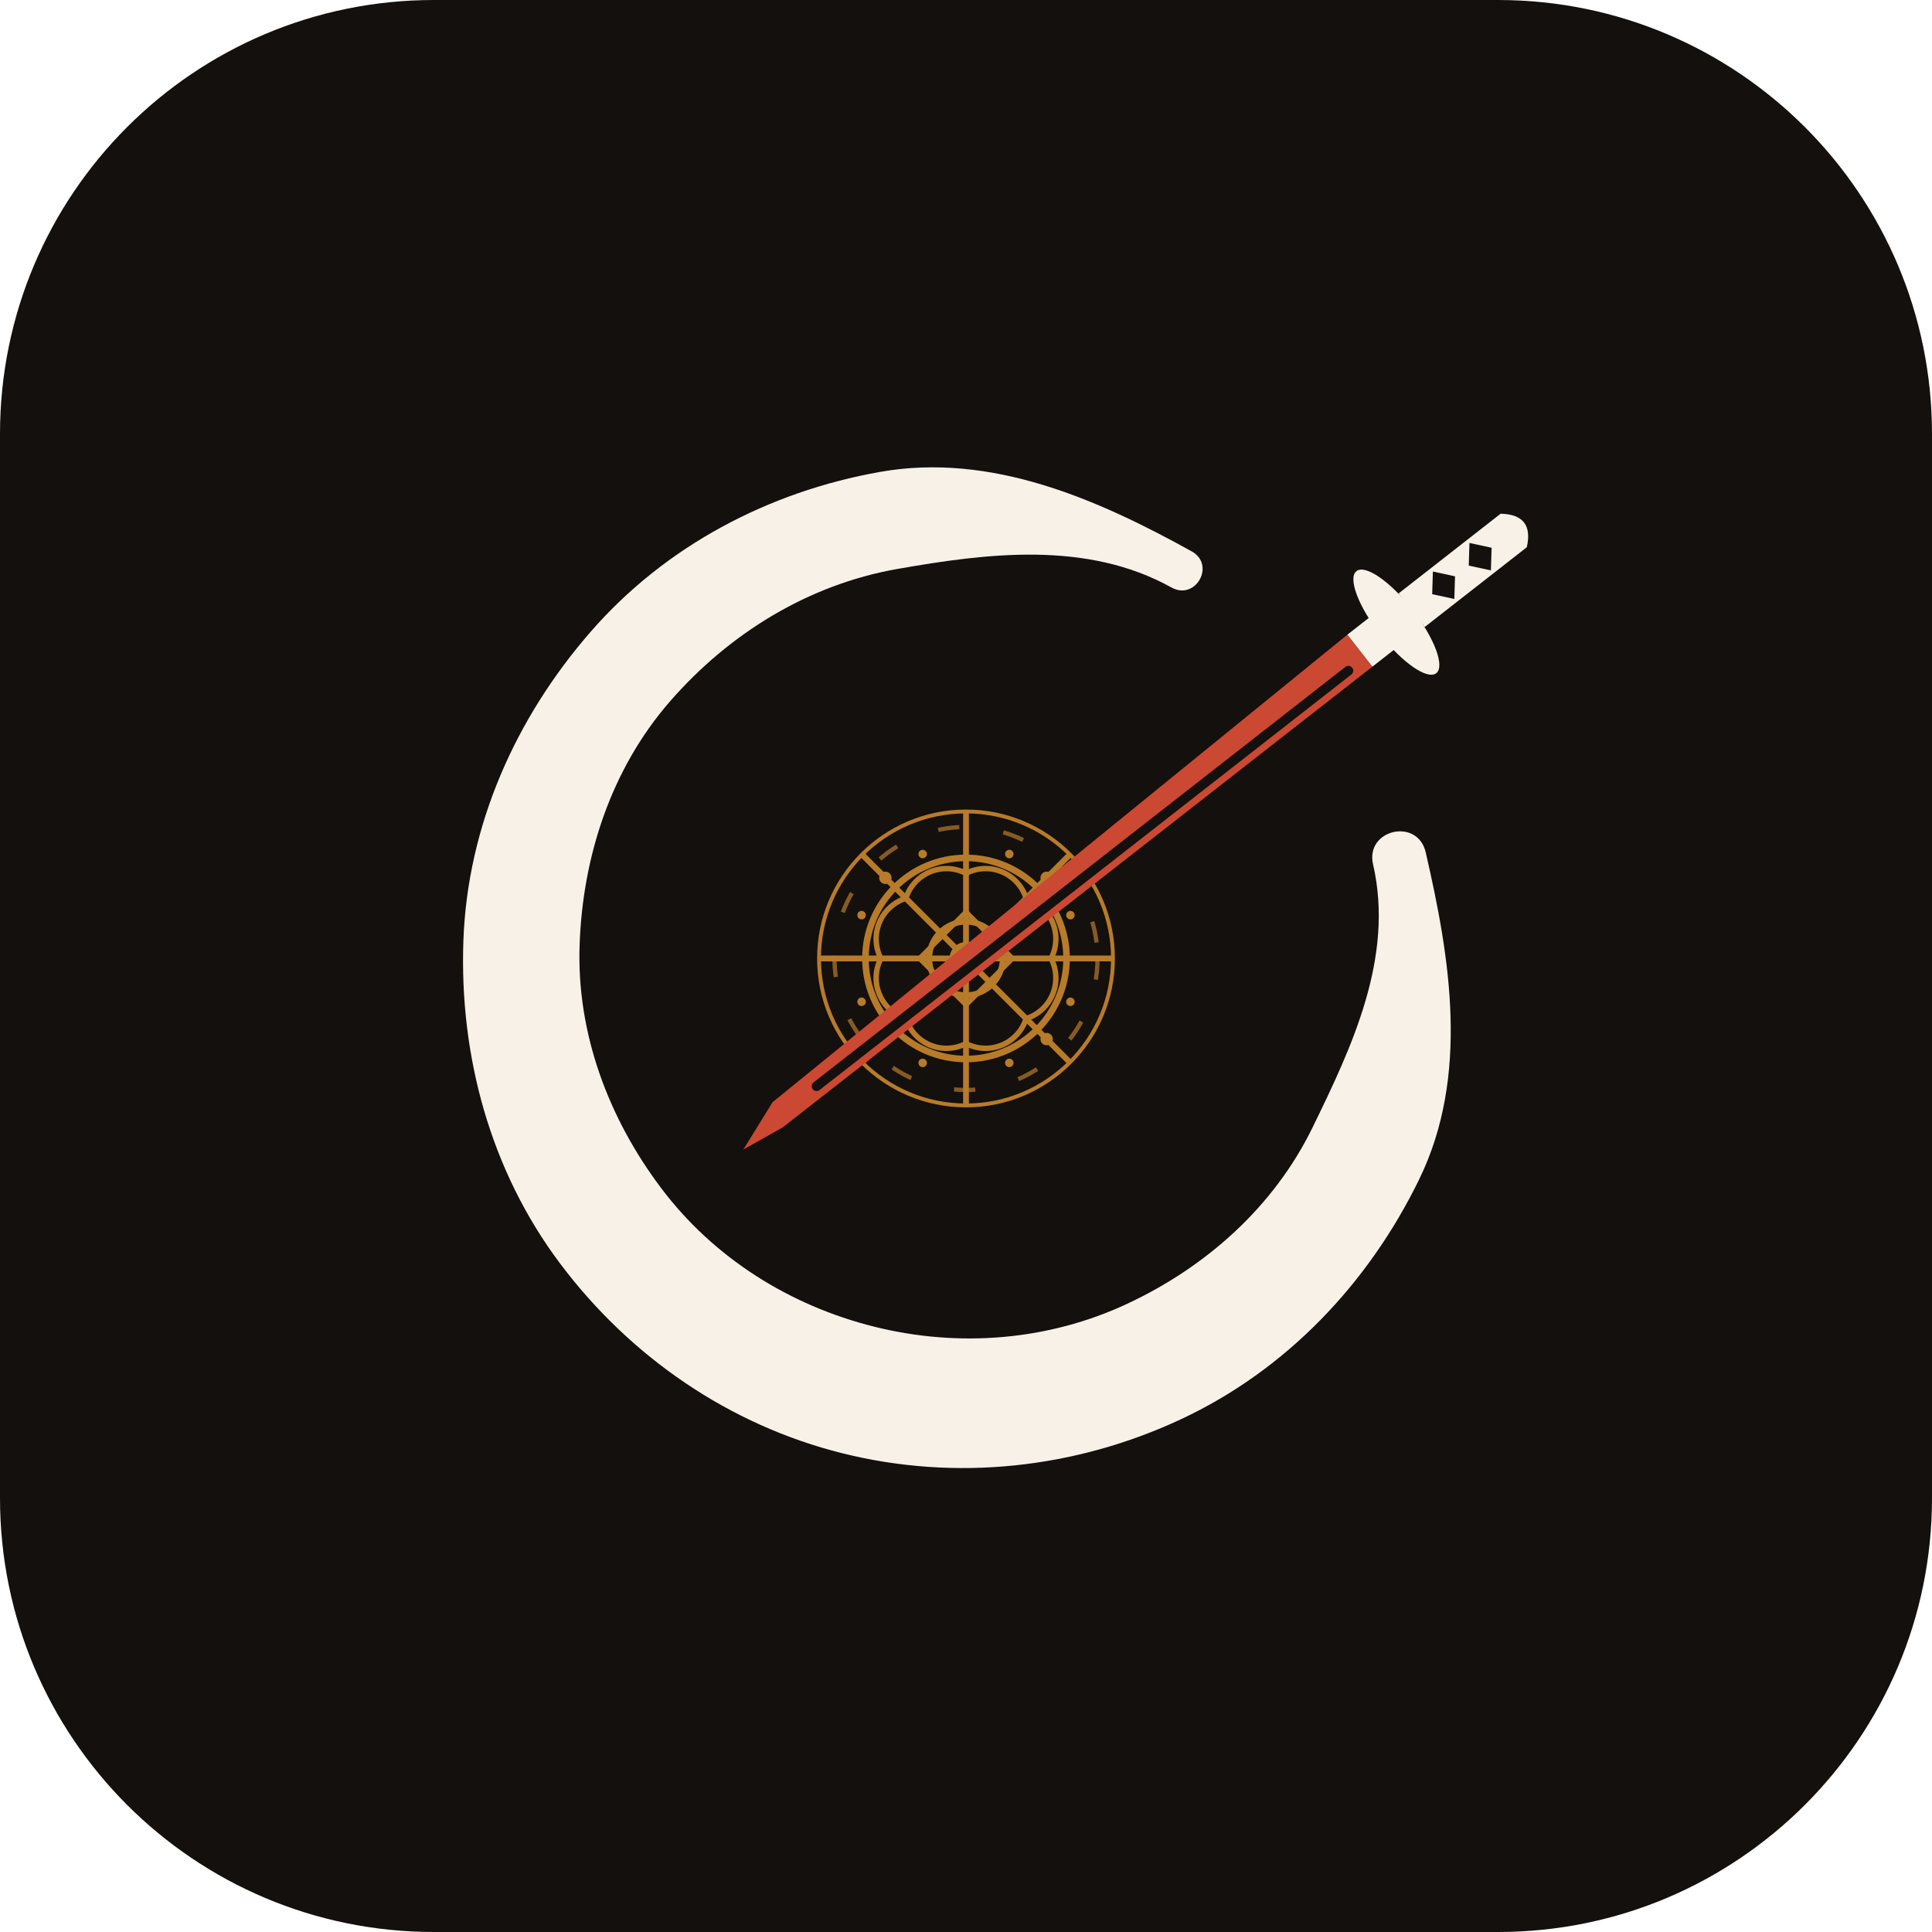
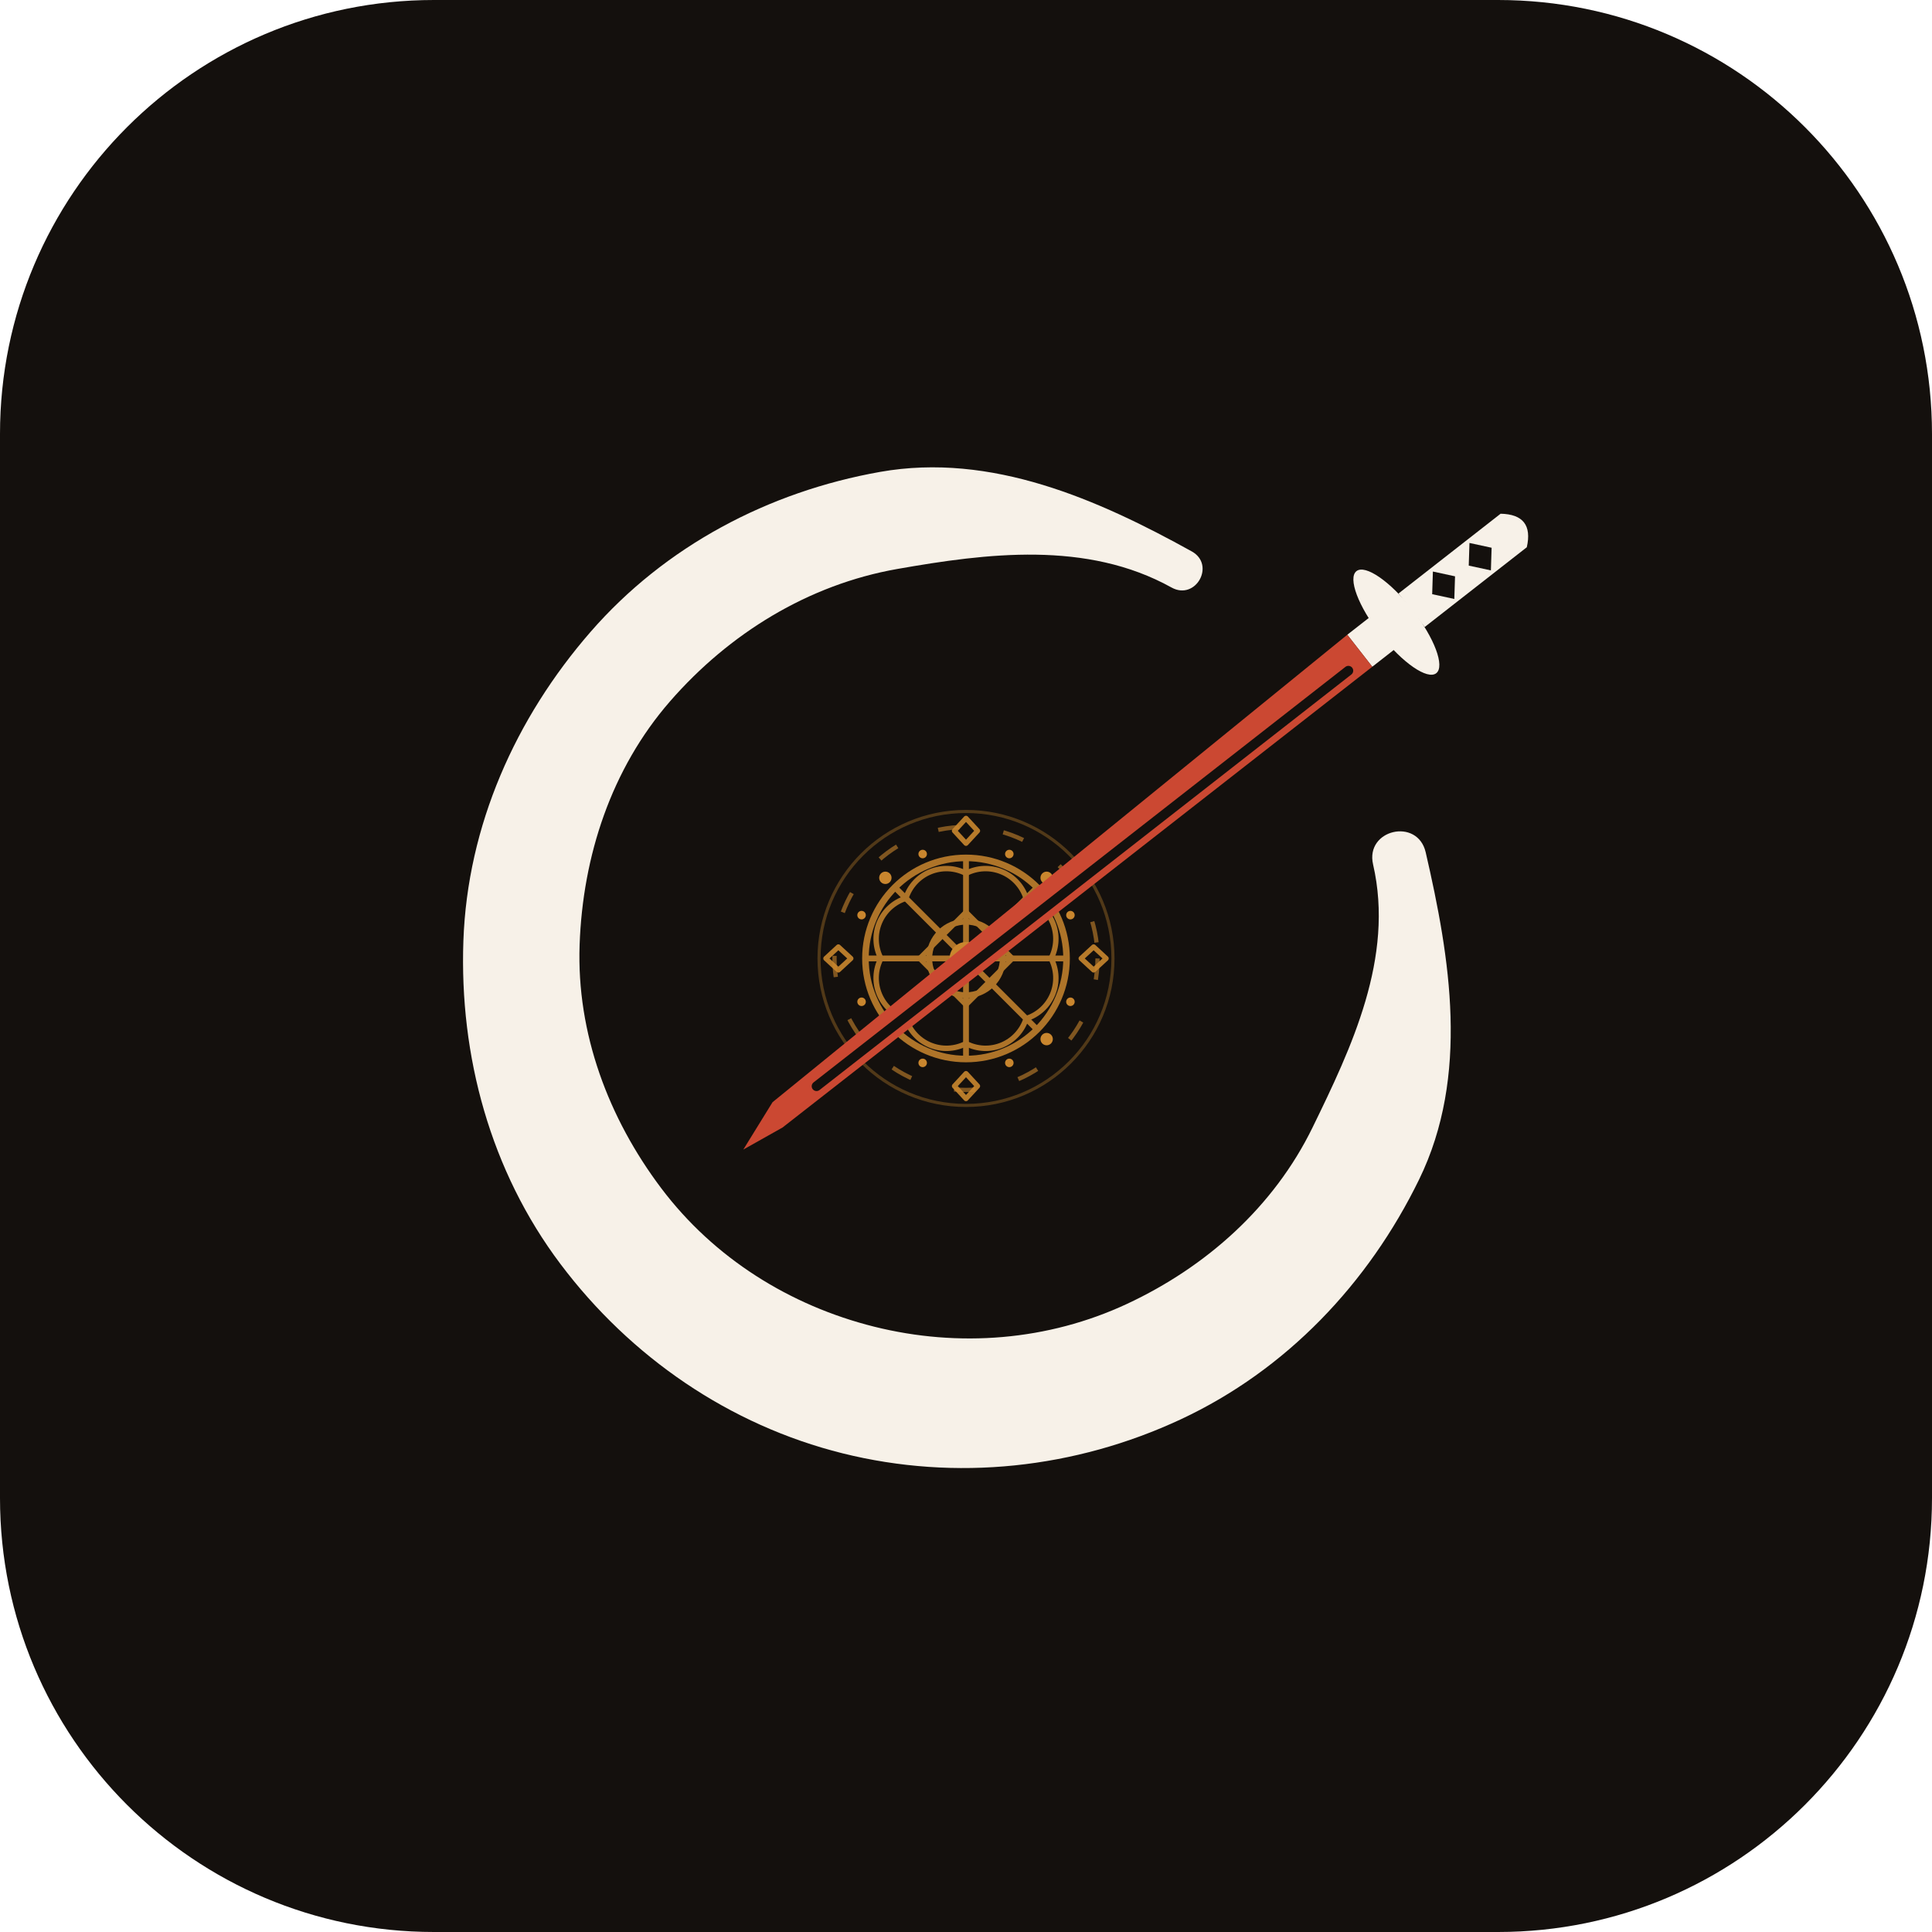
- <svg xmlns="http://www.w3.org/2000/svg" viewBox="0 0 512 512" role="img" aria-labelledby="title desc">
+ <svg xmlns="http://www.w3.org/2000/svg" viewBox="0 0 512 512" role="img" aria-labelledby="dusori-title dusori-desc">
+   <style>
+     .dusori-enso {
+       transform-box: fill-box;
+       transform-origin: center;
+       animation: dusori-ink-live 5.6s cubic-bezier(.65, 0, .35, 1) infinite;
+     }
+ 
+     .dusori-wheel {
+       transform-box: fill-box;
+       transform-origin: center;
+       animation: dusori-wheel-live 6.4s cubic-bezier(.65, 0, .35, 1) infinite;
+     }
+ 
+     .dusori-blade-live {
+       transform-box: fill-box;
+       transform-origin: center;
+       animation: dusori-blade-motion 5.6s cubic-bezier(.22, 1, .36, 1) infinite;
+     }
+ 
+     @keyframes dusori-ink-live {
+       0%, 100% { opacity: .9; transform: scale(.992); }
+       50% { opacity: 1; transform: scale(1.012); }
+     }
+ 
+     @keyframes dusori-wheel-live {
+       0%, 100% { opacity: .78; transform: rotate(-5deg) scale(.96); }
+       50% { opacity: 1; transform: rotate(5deg) scale(1.04); }
+     }
+ 
+     @keyframes dusori-blade-motion {
+       0%, 100% { transform: translate(-.35px, .2px); }
+       50% { transform: translate(.5px, -.3px); }
+     }
+ 
+     @media (prefers-reduced-motion: reduce) {
+       .dusori-enso,
+       .dusori-wheel,
+       .dusori-blade-live {
+         animation: none !important;
+       }
+     }
+   </style>
  <rect width="512" height="512" rx="115" fill="#14100d" />
  <g transform="translate(92 90) scale(5.125)">
-     <path d="M55.77 26.51C57.03 31.96 58.05 38.06 55.43 43.43 52.81 48.8 48.57 53.28 43.11 55.83 37.65 58.38 31.48 59.05 25.62 57.59 19.76 56.13 14.65 52.61 11.03 47.8 7.41 42.99 5.8 37.05 6.01 31.09 6.22 25.13 8.71 19.57 12.58 15.12 16.45 10.67 21.8 7.86 27.56 6.84 33.32 5.82 38.85 8.28 43.67 10.95 44.92 11.64 43.88 13.51 42.63 12.82 38.24 10.38 33.06 11.05 28.45 11.86 23.84 12.67 19.75 15.2 16.7 18.7 13.65 22.2 12.18 26.72 12.02 31.3 11.86 35.88 13.52 40.27 16.24 43.88 18.96 47.49 22.89 49.95 27.25 51.04 31.61 52.13 36.24 51.77 40.33 49.86 44.42 47.95 47.92 44.84 49.92 40.74 51.92 36.64 54.16 31.96 53.05 27.14 52.63 25.33 55.35 24.7 55.77 26.51Z" fill="#f7f1e8" />
-     <g class="readme-chakra" fill="none" stroke="#c9862e" opacity=".9">
-       <circle cx="32" cy="32" r="7.6" stroke-width=".2" />
-       <circle cx="32" cy="32" r="5.2" stroke-width=".34" />
-       <circle cx="32" cy="32" r="1.9" stroke-width=".3" />
-       <path d="M32 24.4V39.6M24.4 32H39.6M26.6 26.6 37.4 37.4M37.4 26.6 26.6 37.4" stroke-width=".3" />
-       <path d="M36.4 32A2.2 2.2 0 0 1 35.11 35.11 2.2 2.2 0 0 1 32 36.4 2.2 2.2 0 0 1 28.89 35.11 2.2 2.2 0 0 1 27.6 32 2.2 2.2 0 0 1 28.89 28.89 2.2 2.2 0 0 1 32 27.6 2.2 2.2 0 0 1 35.11 28.89 2.2 2.2 0 0 1 36.4 32" stroke-width=".28" />
-       <path d="M32 29.6 34.4 32 32 34.4 29.6 32Z" stroke-width=".26" />
-       <circle cx="32" cy="32" r="6.8" stroke-width=".22" stroke-dasharray="1.1 2.3" opacity=".7" />
-       <g fill="#c9862e" stroke="none">
-         <circle cx="27.83" cy="27.83" r=".32" />
-         <circle cx="36.17" cy="36.17" r=".32" />
-         <circle cx="36.17" cy="27.83" r=".32" />
-         <circle cx="27.83" cy="36.17" r=".32" />
-         <circle cx="37.4" cy="34.24" r=".22" />
-         <circle cx="34.24" cy="37.4" r=".22" />
-         <circle cx="29.76" cy="37.4" r=".22" />
-         <circle cx="26.6" cy="34.24" r=".22" />
-         <circle cx="26.6" cy="29.76" r=".22" />
-         <circle cx="29.76" cy="26.6" r=".22" />
-         <circle cx="34.24" cy="26.6" r=".22" />
-         <circle cx="37.4" cy="29.76" r=".22" />
+     <path class="dusori-enso" d="M55.77 26.51 C57.03 31.96 58.05 38.06 55.43 43.43 C52.81 48.8 48.57 53.28 43.11 55.83 C37.65 58.38 31.48 59.05 25.62 57.59 C19.76 56.13 14.65 52.61 11.03 47.8 C7.41 42.99 5.8 37.05 6.01 31.09 C6.22 25.13 8.71 19.57 12.58 15.12 C16.45 10.67 21.8 7.86 27.56 6.84 C33.32 5.82 38.85 8.28 43.67 10.95 C44.92 11.64 43.88 13.51 42.63 12.82 C38.24 10.38 33.06 11.05 28.45 11.86 C23.84 12.67 19.75 15.2 16.7 18.7 C13.65 22.2 12.18 26.72 12.02 31.3 C11.86 35.88 13.52 40.27 16.24 43.88 C18.96 47.49 22.89 49.95 27.25 51.04 C31.61 52.13 36.24 51.77 40.33 49.86 C44.42 47.95 47.92 44.84 49.92 40.74 C51.92 36.64 54.16 31.96 53.05 27.14 C52.63 25.33 55.35 24.7 55.77 26.51Z" fill="#f7f1e8" />
+     <g class="dusori-wheel">
+       <g fill="none" stroke="#c9862e" opacity="0.85">
+         <circle cx="32" cy="32" r="5.2" stroke-width="0.34" />
+         <circle cx="32" cy="32" r="1.9" stroke-width="0.3" />
+         <path d="M32 26.8 L32 37.2 M26.8 32 L37.2 32 M28.32 28.32 L35.68 35.68 M35.68 28.32 L28.32 35.68" stroke-width="0.3" />
+         <path d="M36.4 32 A2.2 2.2 0 0 1 35.11 35.11 A2.2 2.2 0 0 1 32 36.4 A2.2 2.2 0 0 1 28.89 35.11 A2.2 2.2 0 0 1 27.6 32 A2.2 2.2 0 0 1 28.89 28.89 A2.2 2.2 0 0 1 32 27.6 A2.2 2.2 0 0 1 35.11 28.89 A2.2 2.2 0 0 1 36.4 32" stroke-width="0.28" />
+         <path d="M32 29.6 L34.4 32 L32 34.4 L29.6 32 Z" stroke-width="0.26" />
+         <circle cx="32" cy="32" r="6.8" stroke-width="0.22" stroke-dasharray="1.1 2.3" opacity="0.7" />
+         <circle cx="32" cy="32" r="7.6" stroke-width="0.16" opacity="0.4" />
      </g>
-       <circle cx="32" cy="32" r=".85" fill="#c9862e" stroke="none" />
+       <g fill="#c9862e">
+         <circle cx="27.83" cy="27.83" r="0.32" />
+         <circle cx="36.17" cy="36.17" r="0.32" />
+         <circle cx="36.17" cy="27.83" r="0.32" />
+         <circle cx="27.83" cy="36.17" r="0.32" />
+         <circle cx="37.4" cy="34.24" r="0.22" />
+         <circle cx="34.24" cy="37.4" r="0.22" />
+         <circle cx="29.76" cy="37.4" r="0.22" />
+         <circle cx="26.6" cy="34.24" r="0.22" />
+         <circle cx="26.6" cy="29.76" r="0.22" />
+         <circle cx="29.76" cy="26.6" r="0.22" />
+         <circle cx="34.24" cy="26.6" r="0.22" />
+         <circle cx="37.4" cy="29.76" r="0.22" />
+       </g>
+       <g fill="none" stroke="#c9862e" stroke-width="0.26" stroke-linejoin="round" opacity="0.9">
+         <path d="M32 24.75 L32.6 25.4 L32 26.05 L31.4 25.4 Z" />
+         <path d="M39.25 32 L38.6 32.6 L37.95 32 L38.6 31.4 Z" />
+         <path d="M32 39.25 L32.6 38.6 L32 37.95 L31.4 38.6 Z" />
+         <path d="M24.75 32 L25.4 32.6 L26.05 32 L25.4 31.4 Z" />
+       </g>
+       <circle cx="32" cy="32" r="0.85" fill="#c9862e" />
    </g>
-     <g class="readme-blade">
+     <g class="dusori-blade-live">
      <g transform="translate(8.7 -6.8) rotate(142 32 32)">
-         <path d="M7.1 30.9H13.8V33.1H7.1Q5.75 32 7.1 30.9Z" fill="#f7f1e8" />
-         <path d="M9.3 31.1 10.05 32 9.3 32.9 8.55 32Z" fill="#14100d" />
-         <path d="M11.7 31.1 12.45 32 11.7 32.9 10.95 32Z" fill="#14100d" />
+         <path d="M7.1 30.9 L13.8 30.9 L13.8 33.1 L7.1 33.1 Q5.75 32 7.1 30.9 Z" fill="#f7f1e8" />
+         <path d="M9.3 31.1 L10.05 32 L9.3 32.9 L8.55 32 Z" fill="#14100d" />
+         <path d="M11.7 31.1 L12.45 32 L11.7 32.9 L10.95 32 Z" fill="#14100d" />
        <ellipse cx="14.8" cy="32" rx="1.05" ry="3.35" fill="#f7f1e8" />
-         <path d="M15.75 30.95H17.2V33.05H15.75Z" fill="#f7f1e8" />
-         <path d="M17.2 30.95H55.9L58.2 31.3 55.5 32.3 17.2 33.05Z" fill="#cb4832" />
-         <path d="M18.3 31.55H53.2" fill="none" stroke="#14100d" stroke-width=".5" stroke-linecap="round" />
+         <path d="M15.75 30.95 L17.2 30.95 L17.2 33.05 L15.75 33.05 Z" fill="#f7f1e8" />
+         <path d="M17.2 30.95 L55.9 30.95 L58.2 31.3 L55.5 32.3 L17.2 33.05 Z" fill="#cb4832" />
+         <path d="M18.3 31.55 L53.2 31.55" fill="none" stroke="#14100d" stroke-width="0.5" stroke-linecap="round" />
      </g>
    </g>
  </g>
-   <style>
-     .readme-chakra{animation:chakra-revolve 1.65s cubic-bezier(.65,0,.35,1) both;transform-box:fill-box;transform-origin:center}
-     .readme-blade{animation:blade-strike .62s cubic-bezier(.7,0,.84,0) .82s both;transform-box:fill-box;transform-origin:center}
-     @keyframes chakra-revolve{
-       from{opacity:.45;transform:rotate(0) scale(.88)}
-       to{opacity:1;transform:rotate(360deg) scale(1)}
-     }
-     @keyframes blade-strike{
-       from{opacity:0;transform:translate(18px,-14px)}
-       to{opacity:1;transform:none}
-     }
-     @media (prefers-reduced-motion:reduce){.readme-chakra,.readme-blade{animation:none;opacity:1;transform:none}}
-   </style>
</svg>
